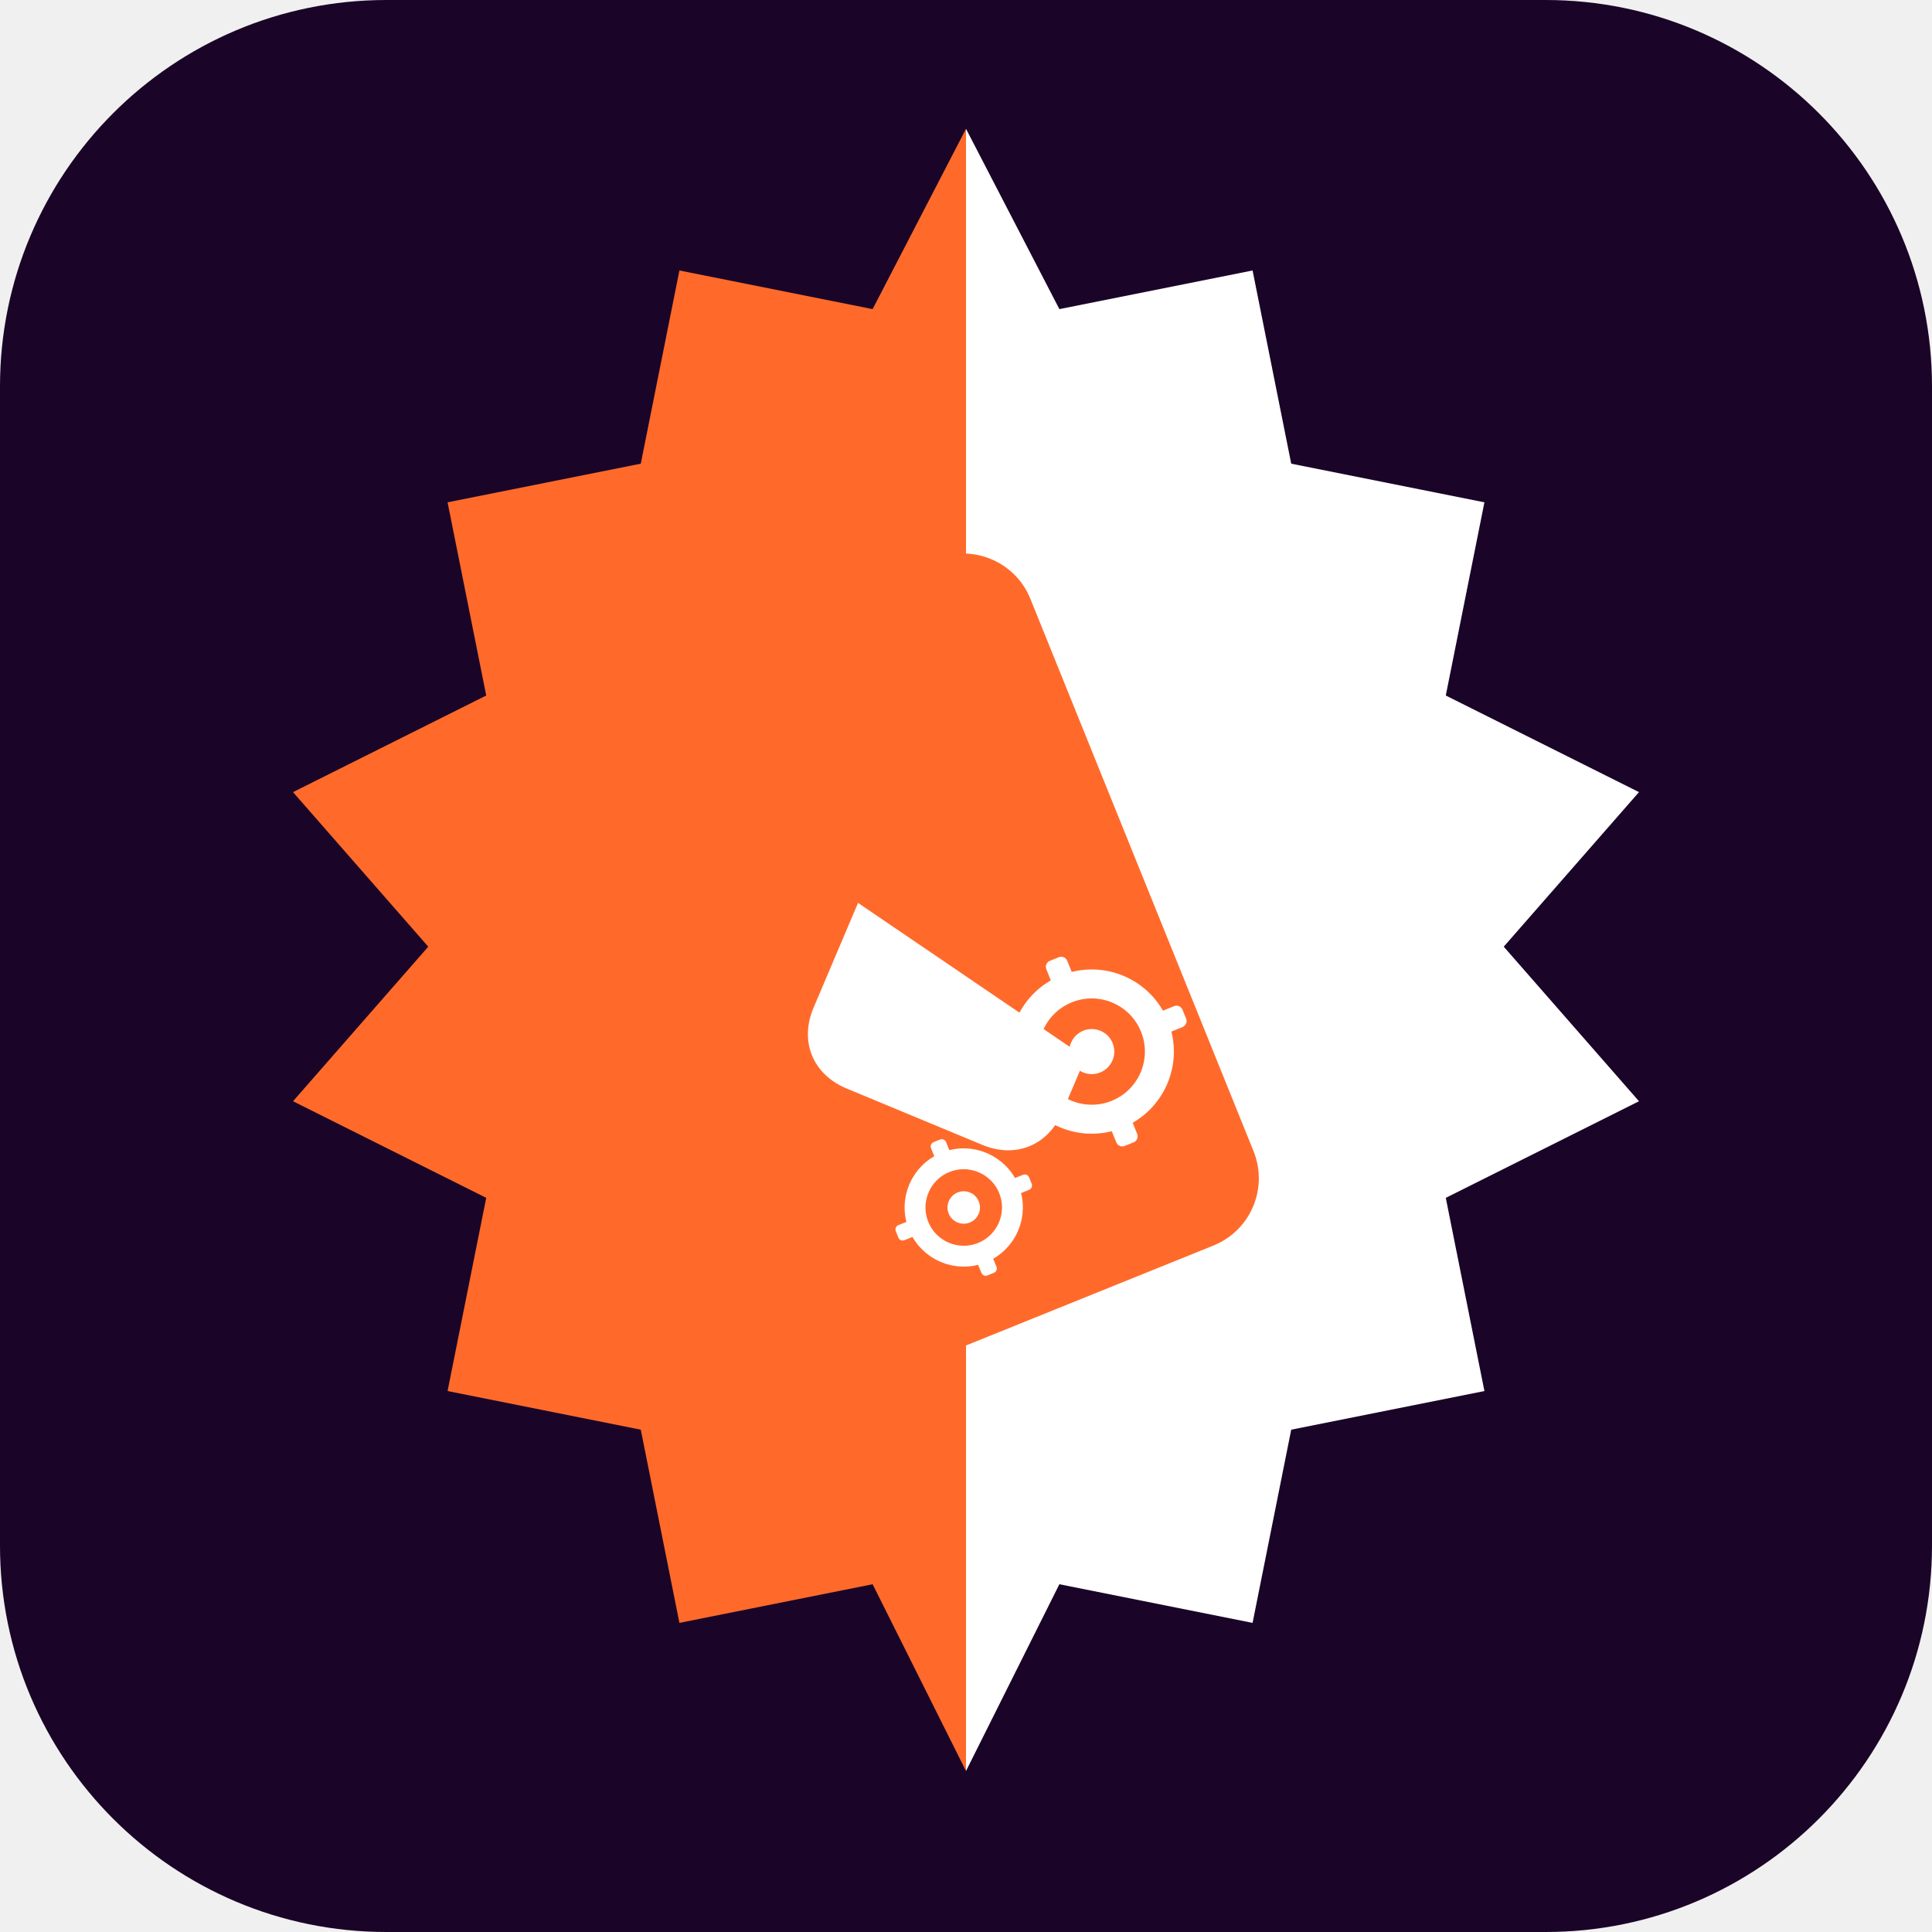
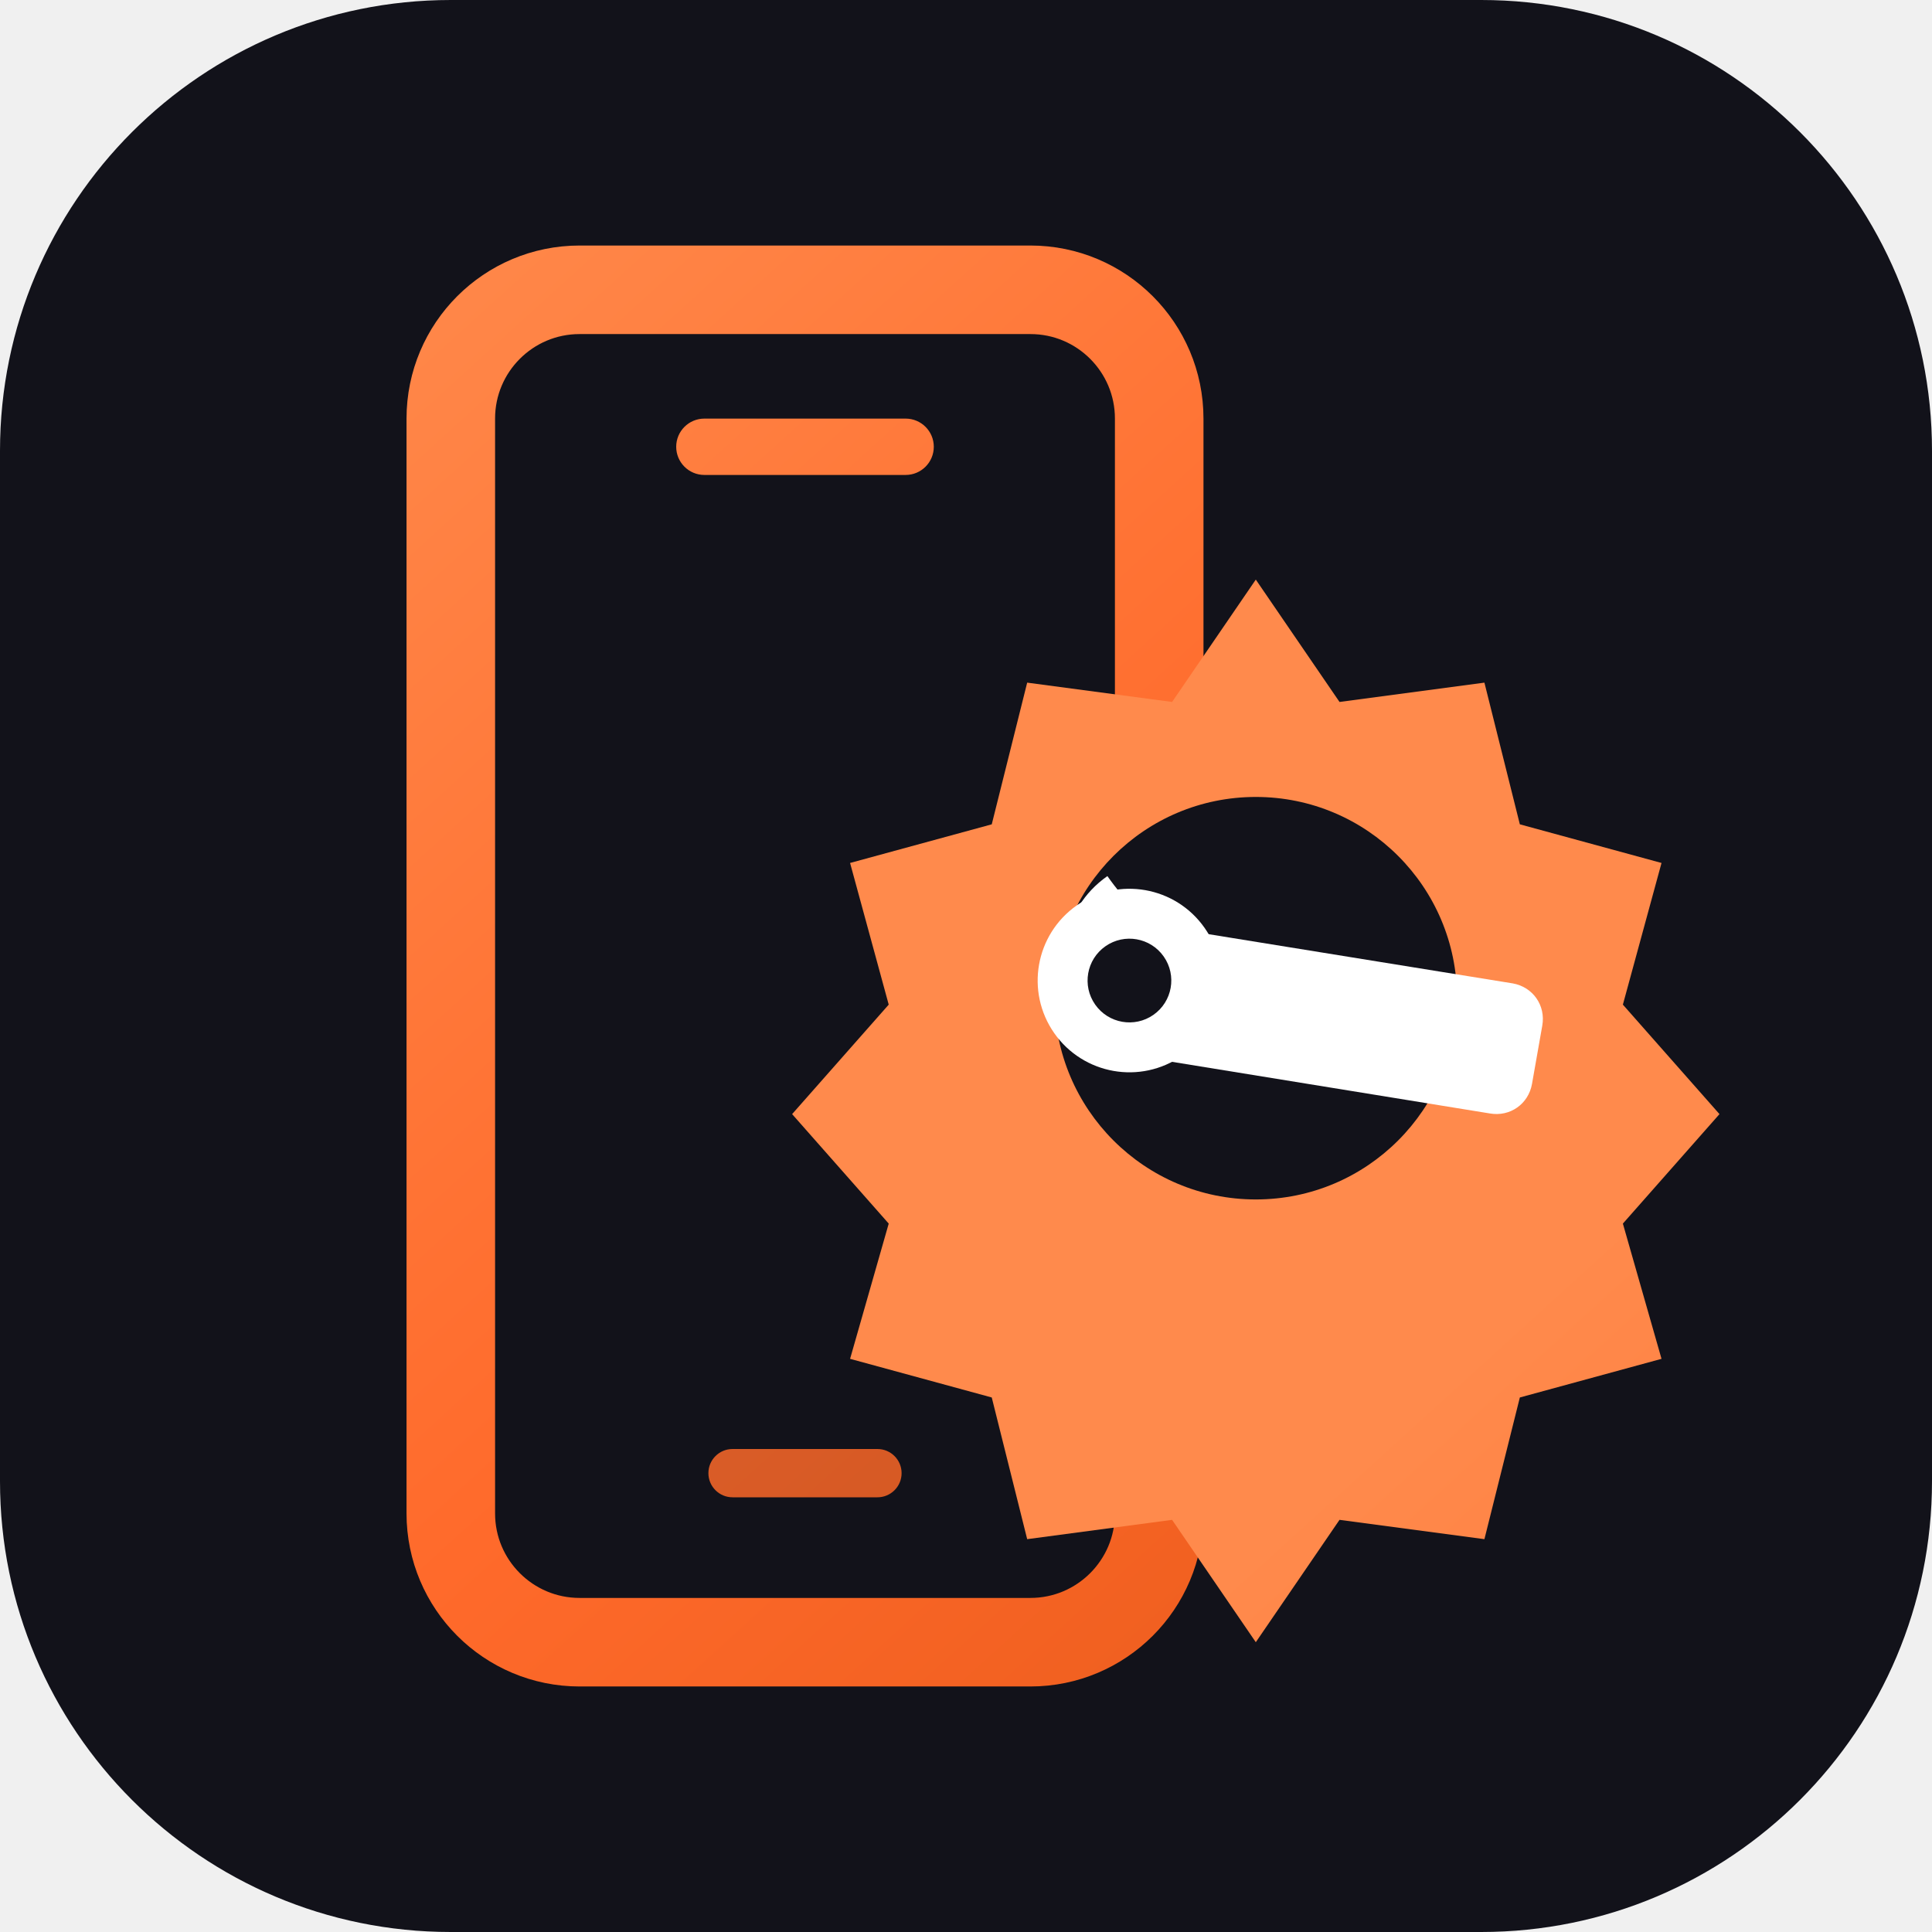
<svg xmlns="http://www.w3.org/2000/svg" viewBox="0 0 120 120" fill="none" role="img" aria-label="AsFix and Gear">
+   <rect width="120" height="120" rx="28" fill="#12121a" />
  <defs>
-     <clipPath id="left">
-       <rect x="0" y="0" width="60" height="120" />
-     </clipPath>
-     <clipPath id="right">
-       <rect x="60" y="0" width="60" height="120" />
-     </clipPath>
+     <linearGradient id="fg" x1="20" y1="16" x2="100" y2="104" gradientUnits="userSpaceOnUse">
+       <stop stop-color="#ff8a4c" />
+       <stop offset="0.55" stop-color="#ff6a2b" />
+       <stop offset="1" stop-color="#e85a1a" />
+     </linearGradient>
  </defs>
-   <rect width="120" height="120" rx="24" fill="#1a0528" />
-   <path d="M60 8 L65.8 19.2 L77.8 16.8 L80.2 28.8 L92.2 31.2 L89.8 43.2 L101.8 49.2 L93.4 58.8 L101.8 68.4 L89.8 74.4 L92.2 86.4 L80.2 88.8 L77.8 100.8 L65.8 98.4 L60 110 L54.2 98.4 L42.2 100.8 L39.8 88.8 L27.8 86.4 L30.2 74.4 L18.2 68.4 L26.6 58.8 L18.2 49.2 L30.2 43.2 L27.8 31.2 L39.8 28.8 L42.2 16.8 L54.2 19.2 Z" fill="#ff6a2b" clip-path="url(#left)" />
-   <path d="M60 8 L65.8 19.2 L77.8 16.8 L80.2 28.8 L92.2 31.2 L89.8 43.2 L101.8 49.2 L93.4 58.8 L101.8 68.4 L89.8 74.4 L92.2 86.4 L80.2 88.8 L77.8 100.8 L65.8 98.4 L60 110 L54.2 98.4 L42.2 100.8 L39.8 88.8 L27.8 86.4 L30.2 74.4 L18.2 68.4 L26.6 58.8 L18.2 49.2 L30.2 43.2 L27.8 31.2 L39.8 28.8 L42.2 16.8 L54.2 19.2 Z" fill="#ffffff" clip-path="url(#right)" />
-   <g transform="translate(60 62) rotate(-22)">
-     <rect x="-13" y="-26" width="26" height="46" rx="4.5" fill="#ff6a2b" />
-     <path d="M-4 -8 L-9 -3 C-10.6 -1.4 -10.6 0.8 -9 2.4 L-2.5 8.8 C-0.9 10.4 1.3 10.4 2.9 8.8 L5.5 6.2 L-4 -8Z" fill="#fff" />
-     <circle cx="-7.5" cy="-0.5" r="2.2" fill="#fff" />
-     <g transform="translate(6 6)">
-       <circle r="4.2" fill="none" stroke="#fff" stroke-width="1.8" />
-       <circle r="1.4" fill="#fff" />
-       <rect x="-0.7" y="-6.2" width="1.4" height="2.2" rx="0.4" fill="#fff" />
-       <rect x="-0.7" y="4" width="1.4" height="2.2" rx="0.4" fill="#fff" />
-       <rect x="-6.2" y="-0.7" width="2.2" height="1.4" rx="0.4" fill="#fff" />
-       <rect x="4" y="-0.7" width="2.2" height="1.4" rx="0.4" fill="#fff" />
-     </g>
-     <g transform="translate(-5 12) scale(0.72)">
-       <circle r="4.2" fill="none" stroke="#fff" stroke-width="1.8" />
-       <circle r="1.4" fill="#fff" />
-       <rect x="-0.7" y="-6.2" width="1.4" height="2.2" rx="0.4" fill="#fff" />
-       <rect x="-0.7" y="4" width="1.4" height="2.2" rx="0.4" fill="#fff" />
-       <rect x="-6.2" y="-0.7" width="2.2" height="1.4" rx="0.4" fill="#fff" />
-       <rect x="4" y="-0.7" width="2.2" height="1.4" rx="0.4" fill="#fff" />
-     </g>
+   <rect x="28" y="18" width="44" height="84" rx="8" fill="none" stroke="url(#fg)" stroke-width="5.5" />
+   <rect x="42" y="26" width="16" height="3.5" rx="1.75" fill="url(#fg)" />
+   <rect x="44" y="90" width="12" height="3" rx="1.5" fill="url(#fg)" opacity="0.85" />
+   <g transform="translate(78 62)">
+     <path d="M0 -26 L5.2 -18.4 L14.2 -19.6 L16.4 -10.8 L25.2 -8.4 L22.8 0.4 L28.8 7.2 L22.8 14 L25.2 22.4 L16.4 24.8 L14.2 33.6 L5.2 32.4 L0 40 L-5.2 32.4 L-14.2 33.6 L-16.4 24.8 L-25.2 22.4 L-22.8 14 L-28.8 7.2 L-22.8 0.4 L-25.2 -8.4 L-16.4 -10.8 L-14.2 -19.6 L-5.2 -18.4 Z" fill="url(#fg)" />
+     <circle r="12.5" fill="#12121a" />
+   </g>
+   <g transform="translate(78 62) rotate(-35)">
+     <path d="M-3.2 -11.5 C-6.8 -11.5 -9.5 -8.6 -9.5 -5.1 C-9.5 -3.2 -8.6 -1.5 -7.2 -0.4 L7.8 14.2 C8.7 15.1 10.1 15.1 11 14.2 L13.6 11.6 C14.5 10.7 14.5 9.3 13.6 8.4 L-0.8 -5.6 C-1.9 -7 -3.2 -7.6 -3.2 -11.5 Z" fill="#fff" />
+     <circle cx="-5.8" cy="-5.4" r="2.6" fill="#12121a" />
+     <circle cx="-5.8" cy="-5.4" r="4.6" fill="none" stroke="#fff" stroke-width="2.2" />
  </g>
</svg>
